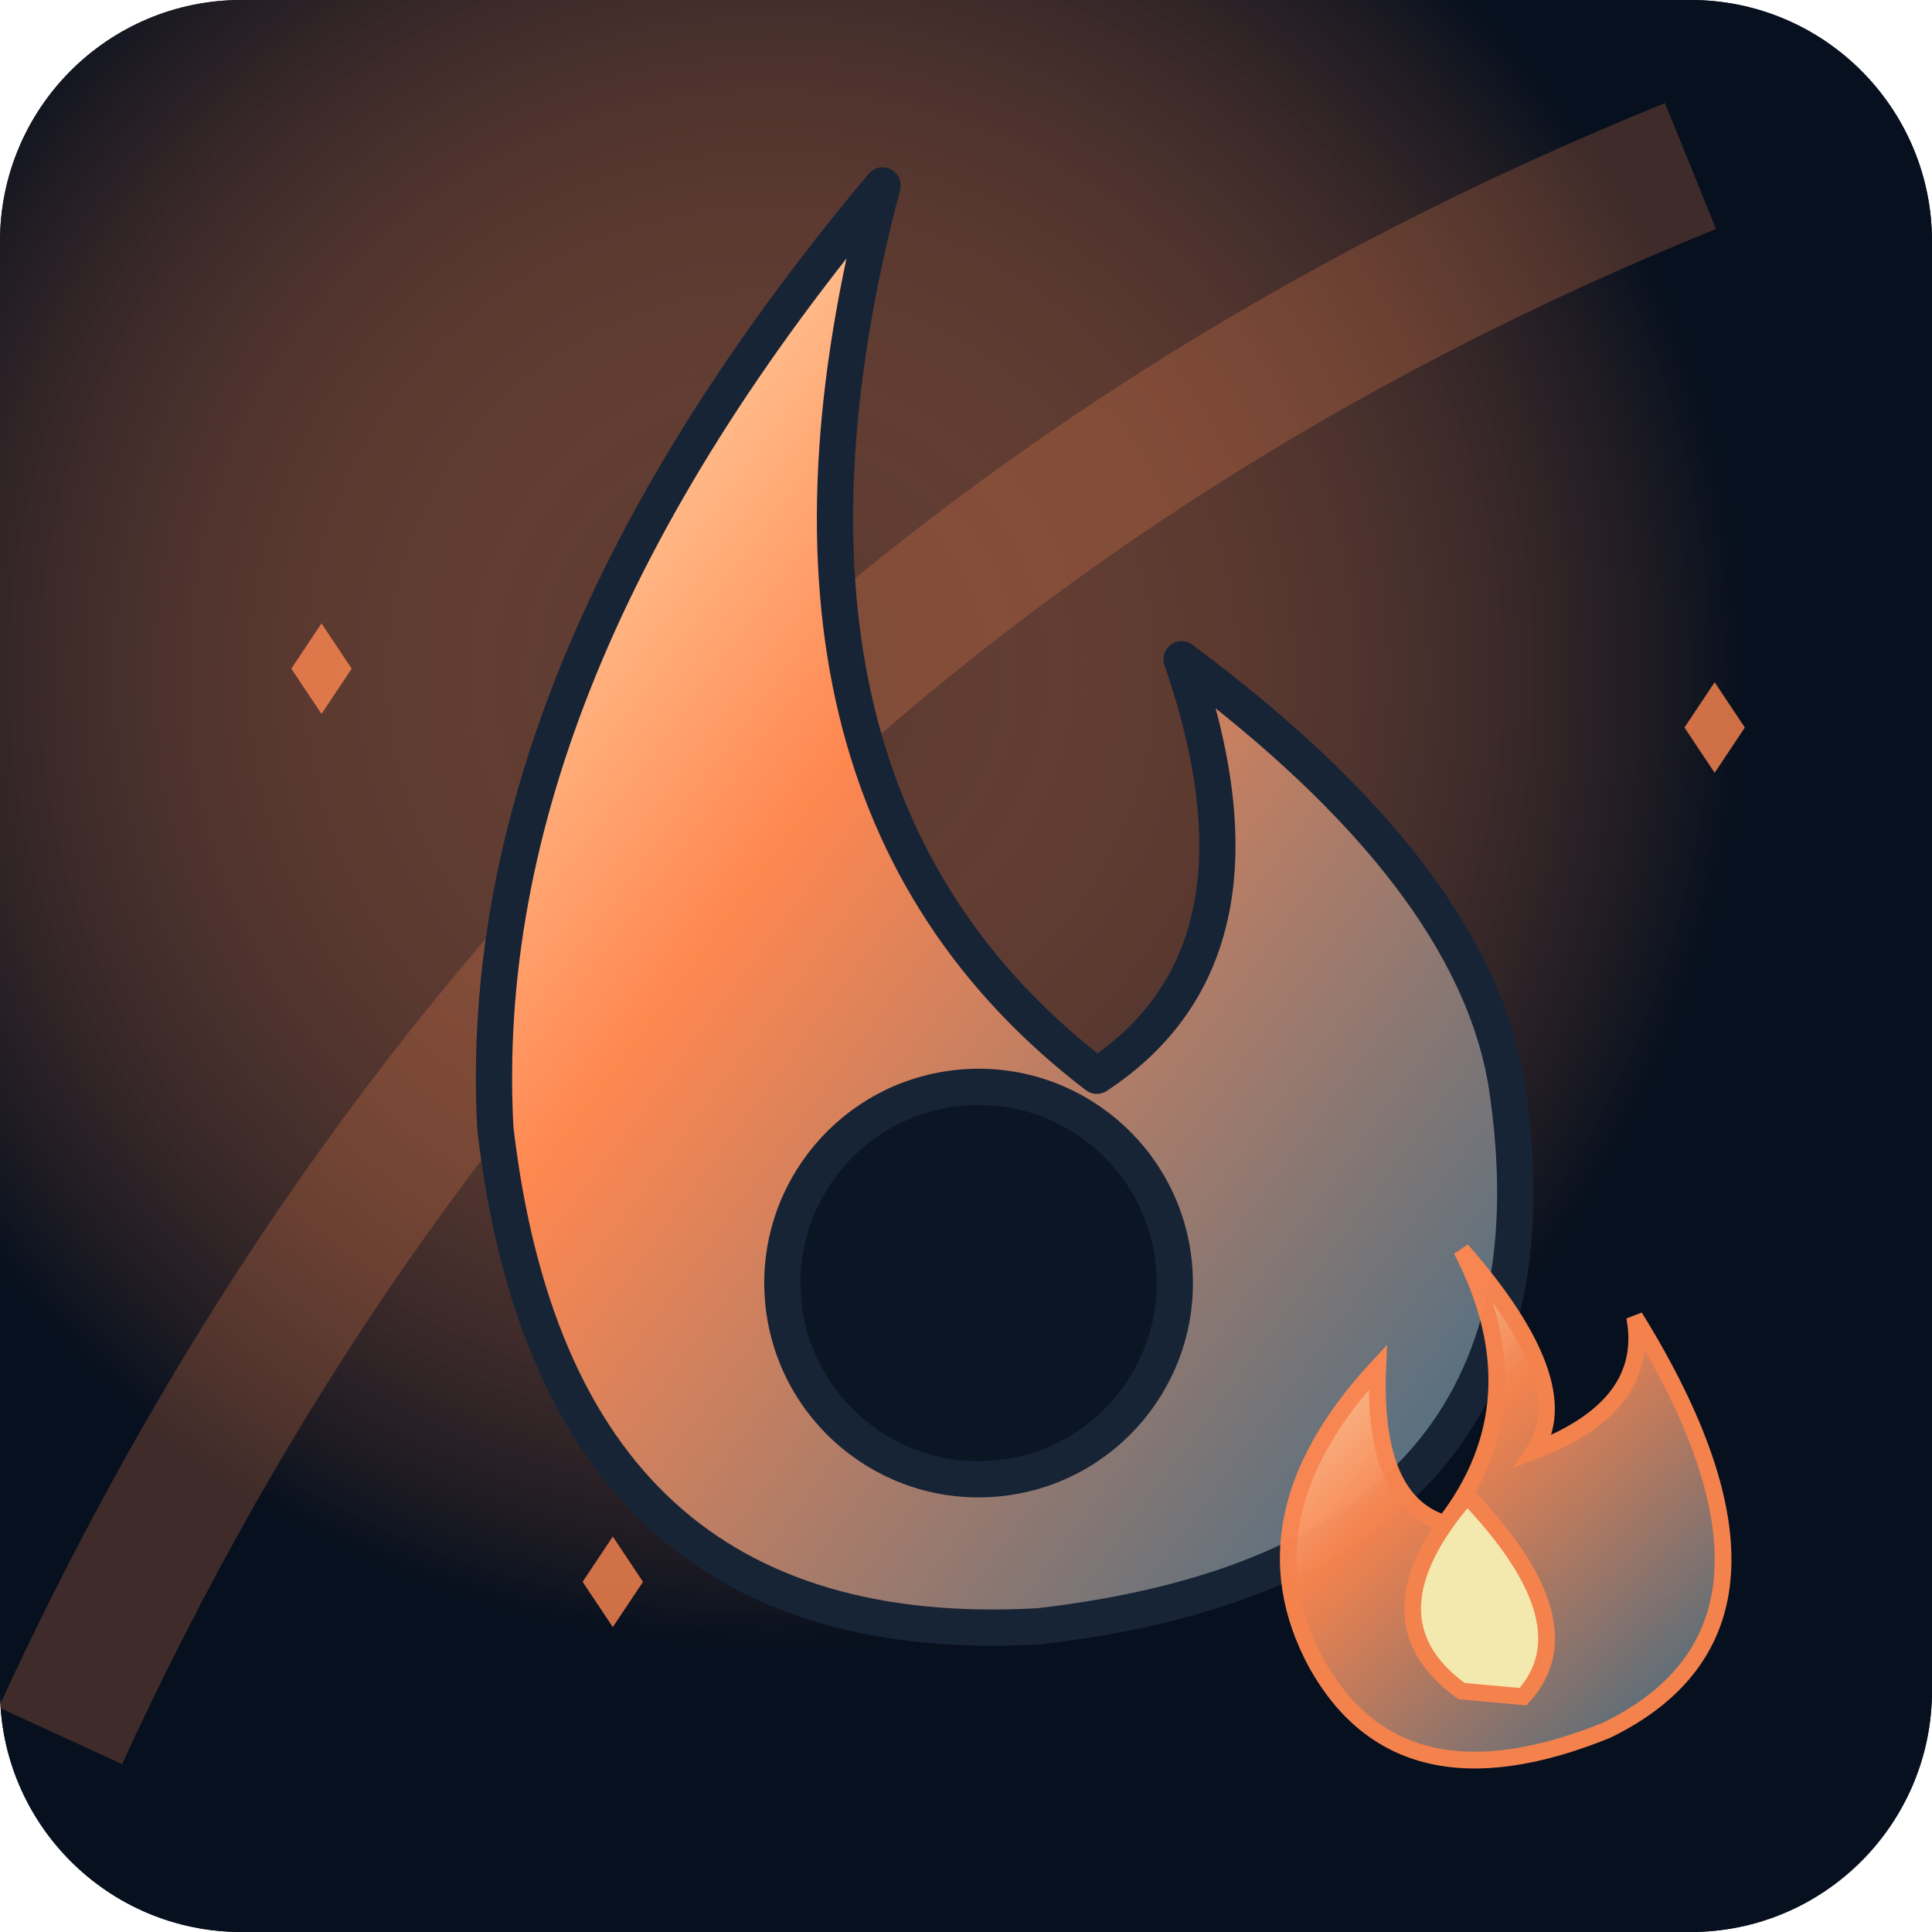
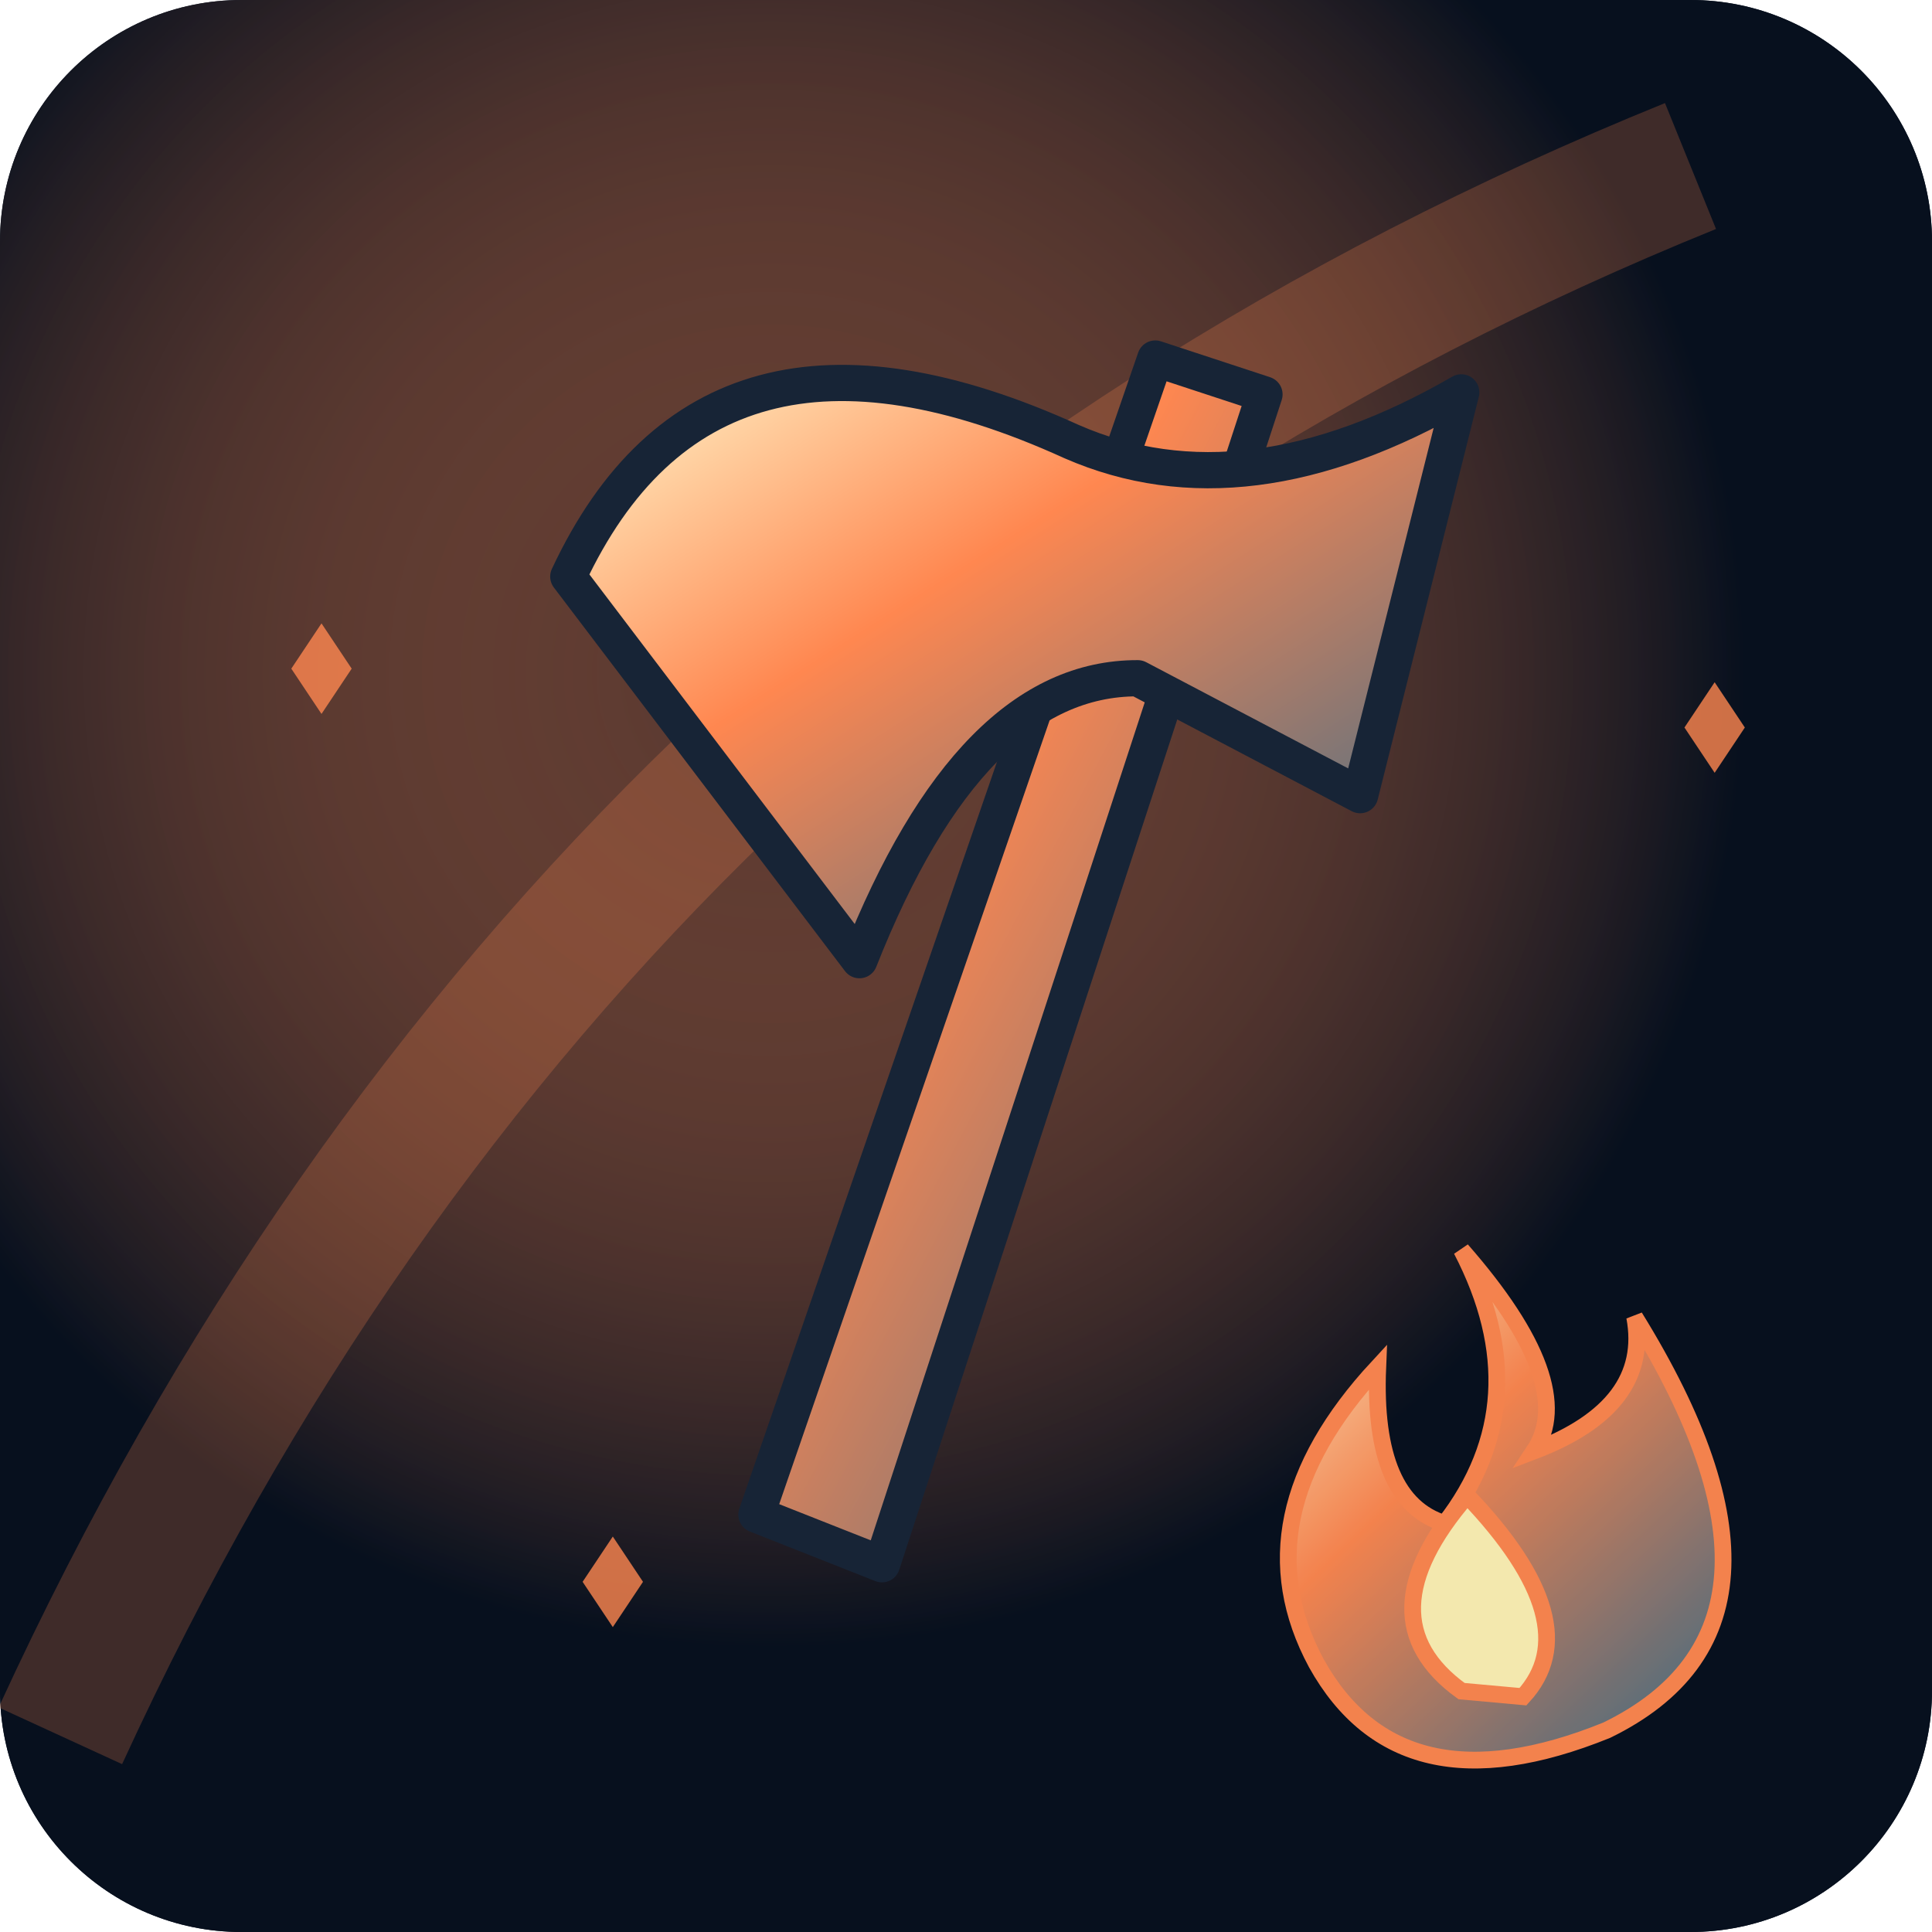
<svg xmlns="http://www.w3.org/2000/svg" viewBox="0 0 128 128">
  <defs>
    <radialGradient id="bg" cx="40%" cy="35%">
      <stop stop-color="#ff8750" stop-opacity=".3" />
      <stop offset="1" stop-color="#07101e" />
    </radialGradient>
    <linearGradient id="metal" x2=".8" y2="1">
      <stop stop-color="#fff4c8" />
      <stop offset=".42" stop-color="#ff8750" />
      <stop offset="1" stop-color="#547082" />
    </linearGradient>
  </defs>
  <rect width="128" height="128" rx="16" fill="#0a1422" />
  <rect width="128" height="128" rx="16" fill="url(#bg)" />
  <path d="M4 115Q38 41 112 11" fill="none" stroke="#ff8750" opacity="0.23" stroke-width="9" />
  <path d="m21.3 41.3 2 3-2 3-2-3Z" fill="#ff8750" opacity=".8" />
  <path d="m113.6 45.2 2 3-2 3-2-3Z" fill="#ff8750" opacity=".8" />
  <path d="m40.6 101.8 2 3-2 3-2-3Z" fill="#ff8750" opacity=".8" />
  <g transform="translate(4 4) rotate(-5 60 60)" fill="url(#metal)" stroke="#172436" stroke-width="2.4" stroke-linejoin="round" stroke-linecap="round">
-     <path d="M59 8Q29 38 28 68q1 35 33 36 36-1 34-33-1-14-19-30 5 20-8 27-23-21-9-60Z" />
-     <circle cx="59" cy="81" r="13" fill="#0b1625" />
+     <path d="m43 95 33-74 7 3-32 75Z" />
+     <path d="M70 26Q47 13 36 32L53 59Q62 41 73 42L87 51 96 25Q81 32 70 26Z" />
  </g>
  <g transform="translate(75 78) scale(.37)" opacity=".95" fill="url(#metal)" stroke="#ff8750" stroke-width="3">
    <path d="M59 13Q80 37 72 49q21-8 18-24 34 55-5 74-37 15-52-12-14-26 11-53-1 24 12 28Q73 40 59 13Z" />
    <path d="M59 92Q41 79 60 57q22 23 10 36Z" fill="#fff2b6" />
  </g>
</svg>
